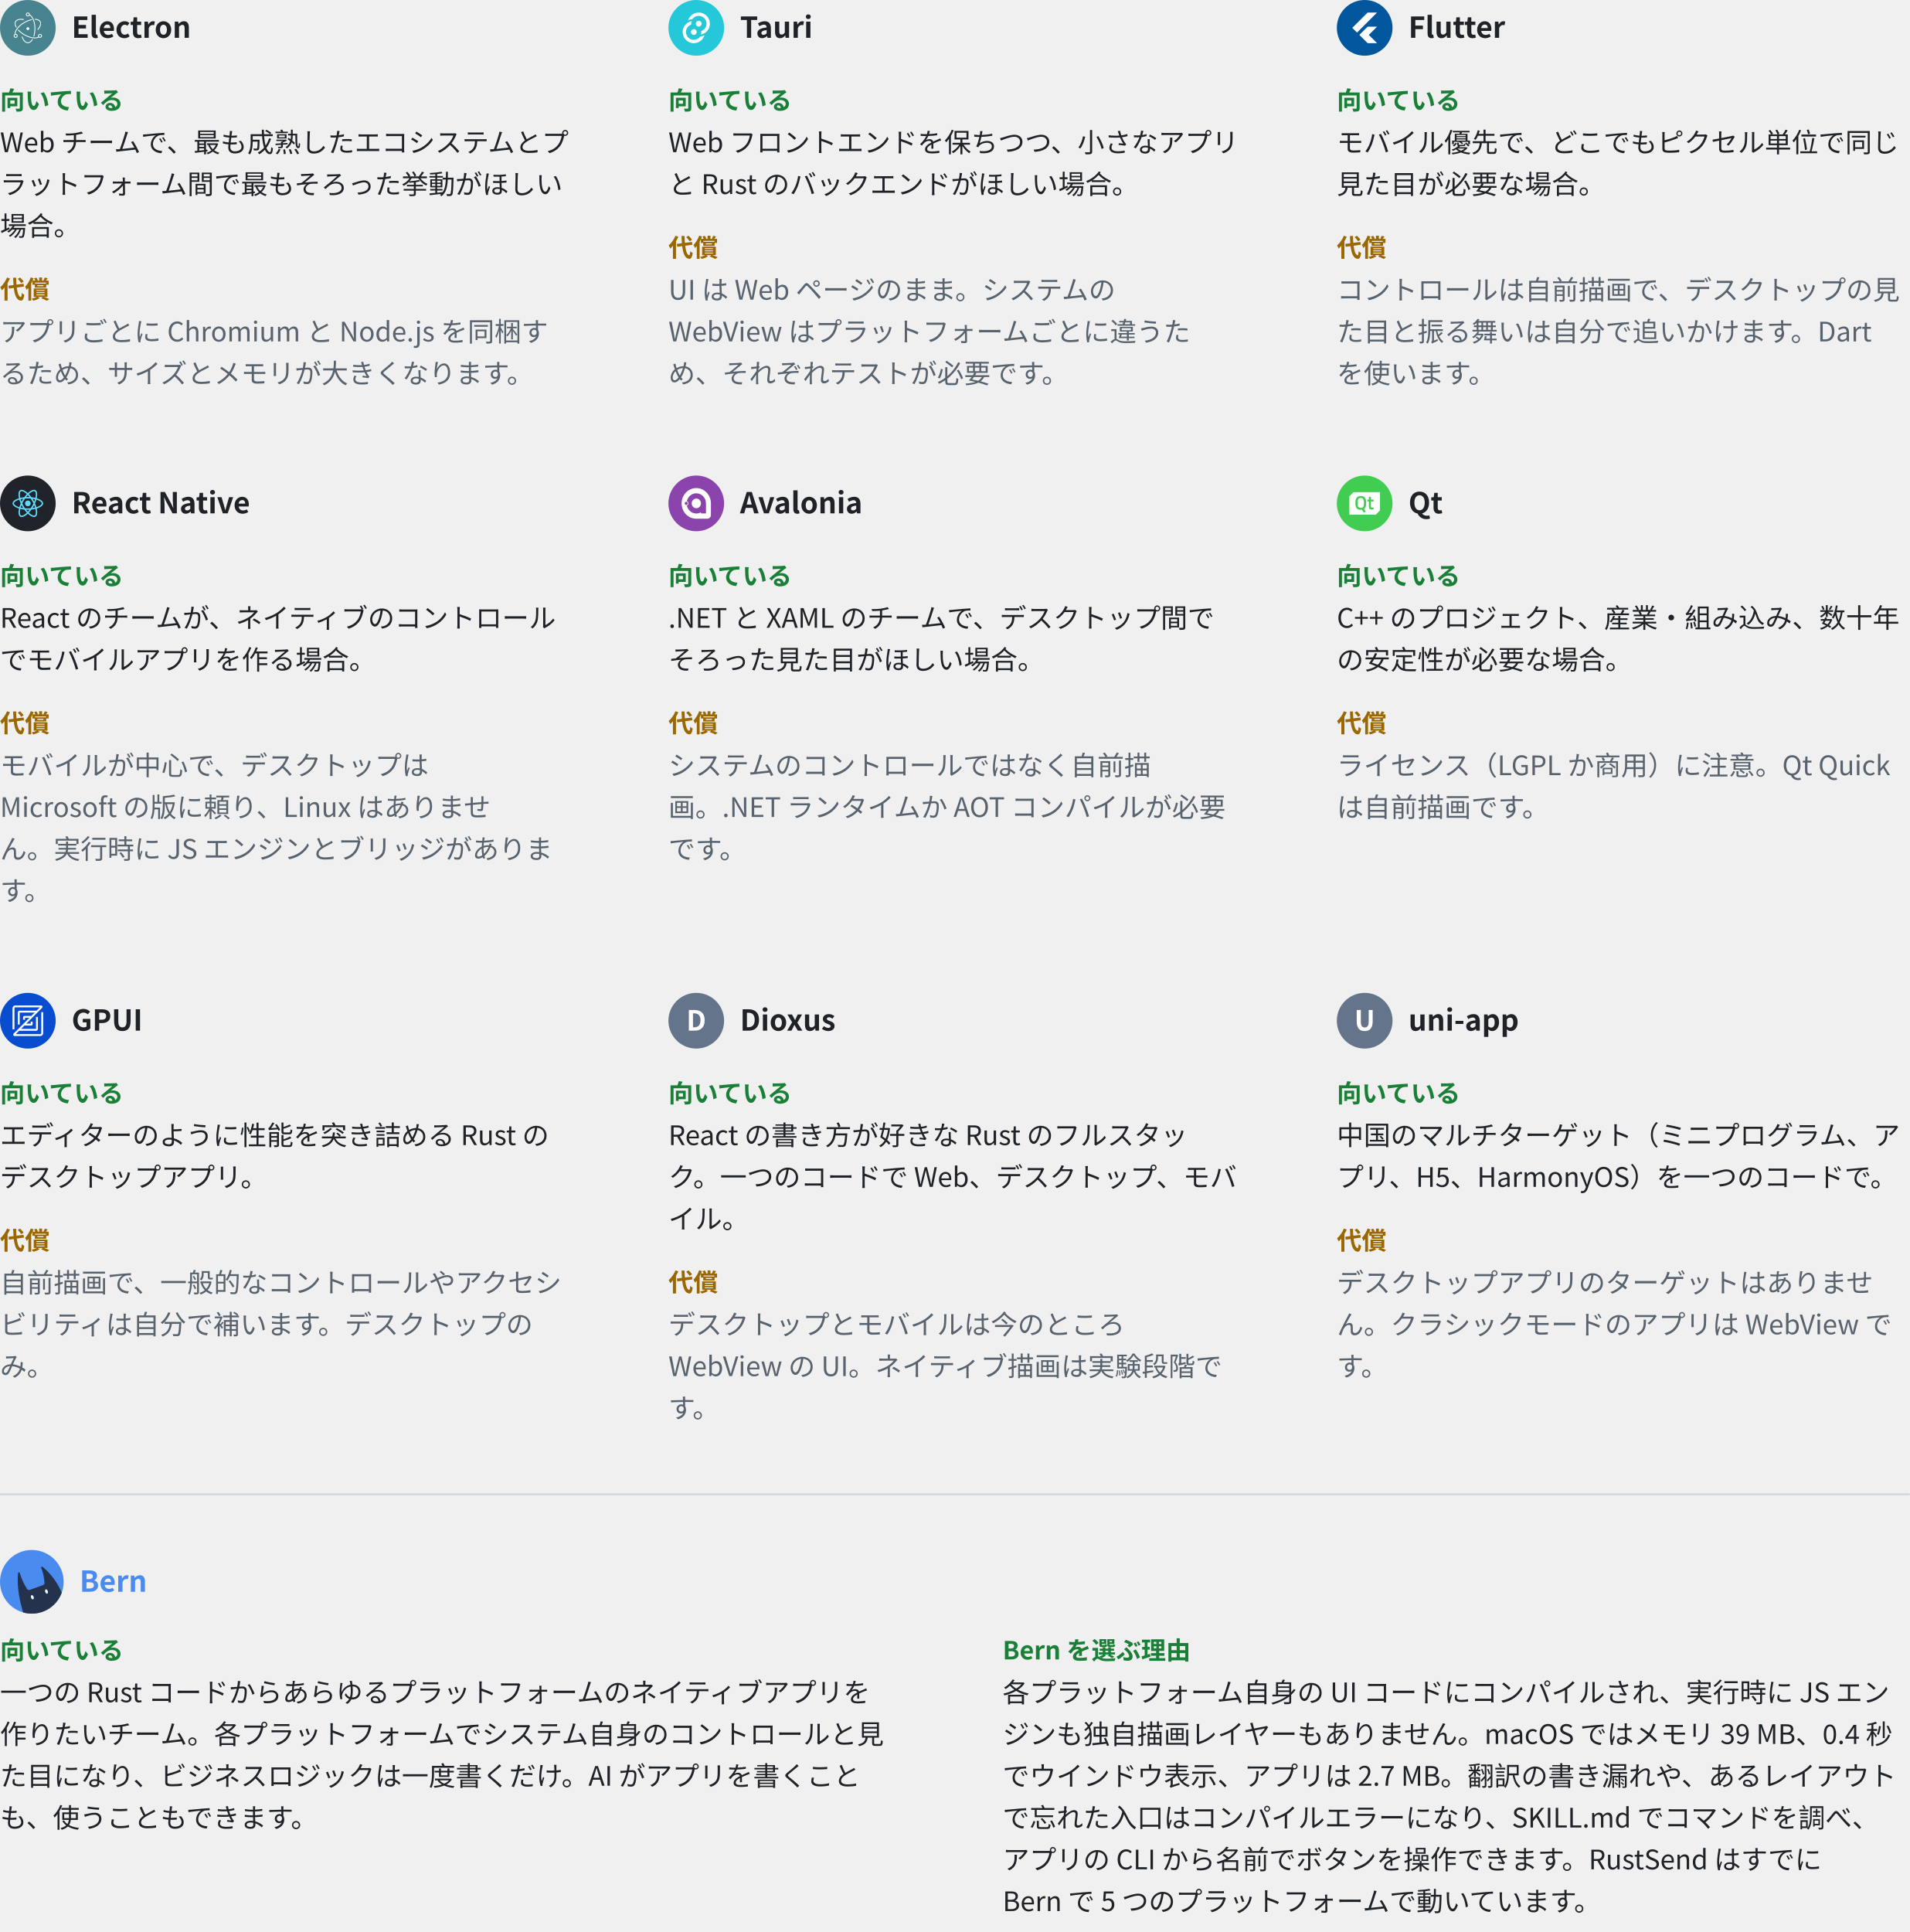
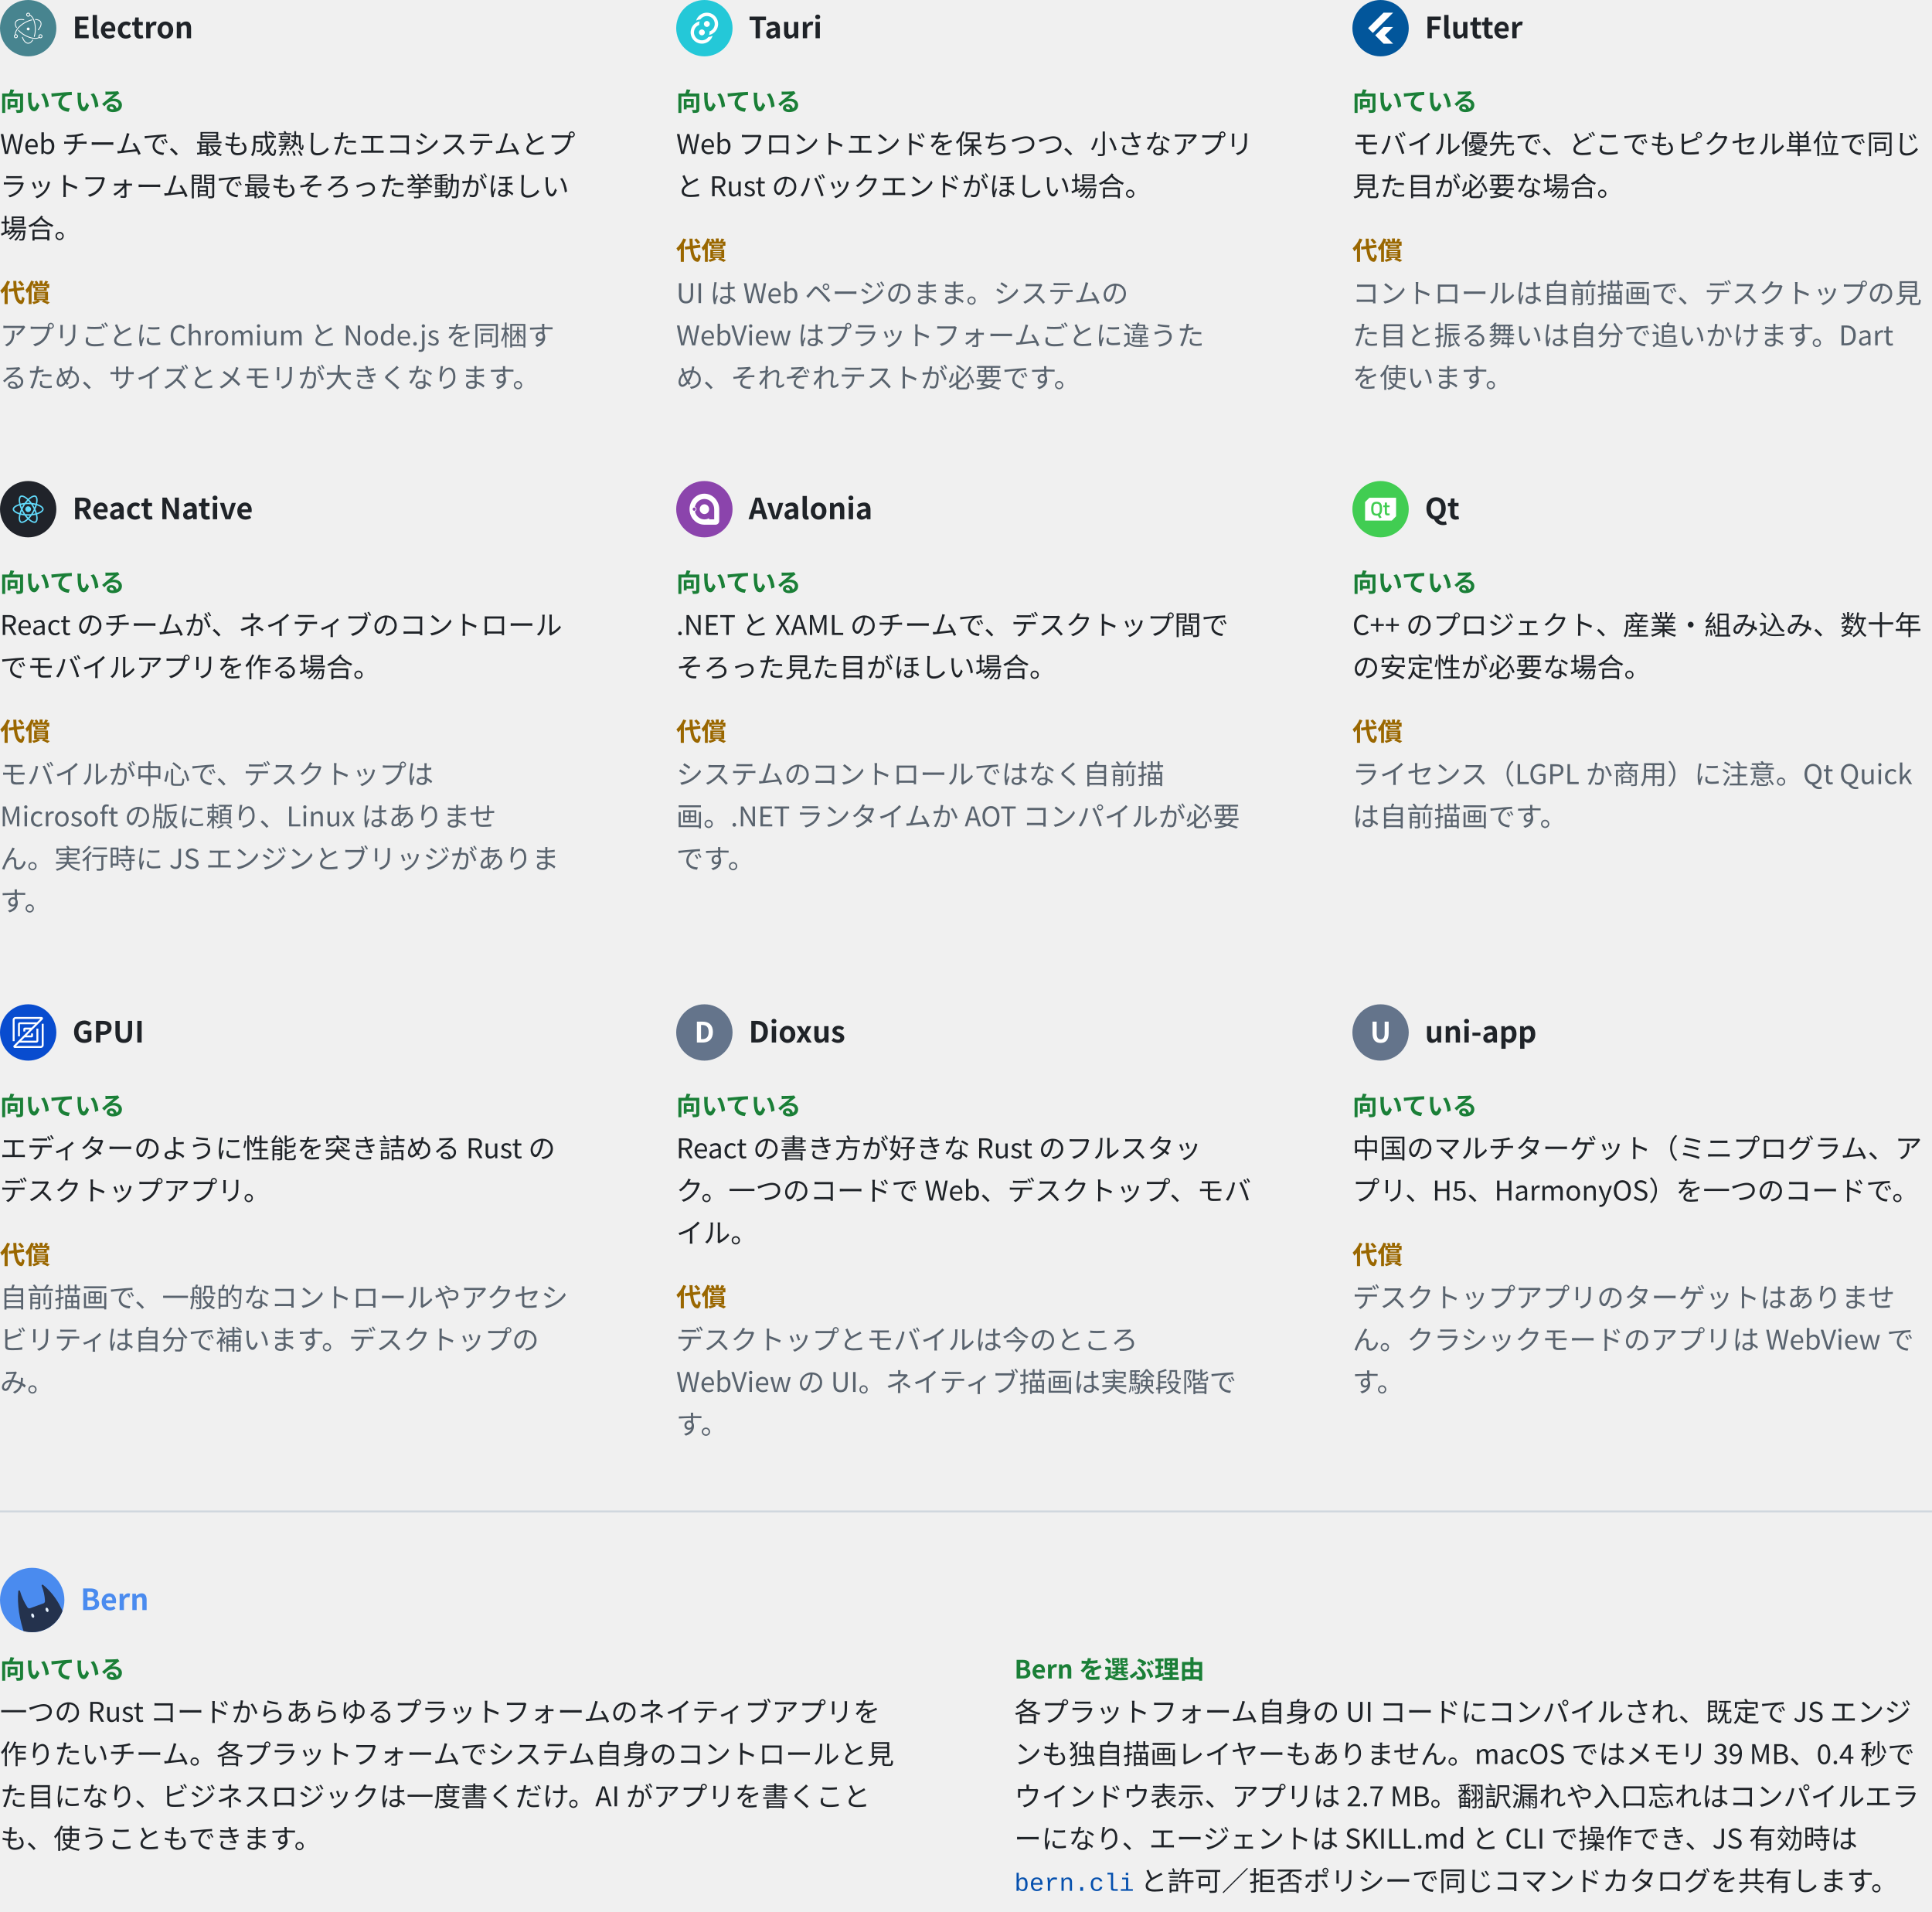
- <svg xmlns="http://www.w3.org/2000/svg" viewBox="0 0 960 971" width="960" height="971" font-family="-apple-system, BlinkMacSystemFont, 'Segoe UI', 'PingFang SC', 'Hiragino Sans GB', 'Microsoft YaHei', 'Noto Sans CJK SC', 'Helvetica Neue', Arial, sans-serif">
+ <svg xmlns="http://www.w3.org/2000/svg" viewBox="0 0 960 950" width="960" height="950" font-family="-apple-system, BlinkMacSystemFont, 'Segoe UI', 'PingFang SC', 'Hiragino Sans GB', 'Microsoft YaHei', 'Noto Sans CJK SC', 'Helvetica Neue', Arial, sans-serif">
  <defs>
    <symbol id="bern-logo" viewBox="0 0 1024 1024">
      <defs>
        <clipPath id="bern-symbol-disc">
          <circle cx="512" cy="512" r="512" />
        </clipPath>
      </defs>
      <g clip-path="url(#bern-symbol-disc)">
        <rect width="1024" height="1024" fill="#4A8BEF" />
        <path fill="#24324D" d="M 290.4 372.1 C 270.7 579.3 309.8 827.6 392.0 1060.0 L 1100 1100 L 1060.0 880.0 C 1013.0 692.2 904.4 451.5 684.3 270.5 A 14 14 0 0 0 662.4 286.5 C 693.7 364.2 711.6 444.8 715.3 529.4 A 36 36 0 0 1 691.6 564.9 C 620.6 590.7 549.5 616.5 478.5 642.4 A 36 36 0 0 1 436.0 628.1 C 383.8 547.6 344.6 461.1 317.8 369.5 A 14 14 0 0 0 290.4 372.1 Z" />
        <ellipse rx="22" ry="36" fill="#E8F4FF" transform="translate(520 760) rotate(-20)" />
        <ellipse rx="22" ry="36" fill="#E8F4FF" transform="translate(748 668) rotate(-20)" />
      </g>
    </symbol>
  </defs>
  <g transform="translate(0.0 0.0)">
    <circle cx="14.0" cy="14.0" r="14.0" fill="#47848F" />
    <path d="M12.011 0c-.85 0-1.539.689-1.539 1.539 0 .85.689 1.539 1.539 1.539.595 0 1.11-.338 1.366-.832 2.221 1.268 3.847 5.473 3.847 10.362 0 2.071-.289 4.056-.825 5.769a.322.322 0 0 0 .211.403.322.322 0 0 0 .403-.211c.556-1.776.854-3.825.854-5.96 0-5.193-1.772-9.686-4.321-11.003.001-.022.004-.044.004-.067 0-.85-.689-1.539-1.539-1.539zm0 .643a.896.896 0 1 1 0 1.792.896.896 0 1 1 0-1.792zm-5.486 4.305c-2.067.007-3.647.665-4.388 1.948-.738 1.277-.527 2.971.511 4.781a.322.322 0 0 0 .558-.32C2.271 9.727 2.089 8.266 2.694 7.218c.821-1.422 3.033-1.955 5.932-1.427a.322.322 0 0 0 .115-.633c-.784-.143-1.527-.212-2.216-.21zm11.052.018a.322.322 0 0 0-.008.643c1.834.024 3.156.596 3.75 1.626.819 1.419.18 3.595-1.718 5.837a.322.322 0 0 0 .038.454.322.322 0 0 0 .453-.038c2.054-2.426 2.771-4.866 1.784-6.574-.726-1.257-2.26-1.921-4.299-1.947zm-2.698.292a.323.323 0 0 0-.065.007c-1.857.398-3.833 1.175-5.731 2.271-4.57 2.638-7.592 6.495-7.36 9.372-.473.263-.793.766-.793 1.345 0 .85.689 1.539 1.539 1.539.85 0 1.539-.689 1.539-1.539 0-.85-.689-1.539-1.539-1.539-.038 0-.075.003-.113.006-.1-2.56 2.743-6.141 7.048-8.627 1.841-1.063 3.755-1.816 5.545-2.2a.322.322 0 0 0-.07-.636zm-2.879 6.236a1.119 1.119 0 0 0-.224.025c-.601.13-.983.723-.853 1.324.13.601.723.983 1.324.853.601-.13.983-.723.853-1.324-.114-.526-.582-.884-1.099-.879zM4.532 13.341a.321.321 0 0 0-.232.084.321.321 0 0 0-.021.454c1.268 1.394 2.916 2.701 4.795 3.786 4.415 2.549 9.106 3.285 11.561 1.839a1.53 1.53 0 0 0 .897.29c.85 0 1.539-.689 1.539-1.539 0-.85-.689-1.539-1.539-1.539-.85 0-1.539.689-1.539 1.539 0 .276.074.534.201.758-2.245 1.214-6.631.5-10.798-1.905-1.823-1.052-3.418-2.318-4.64-3.661a.321.321 0 0 0-.223-.105zm-2.063 4.017a.896.896 0 1 1 0 1.792.896.896 0 1 1 0-1.792zm19.062 0a.896.896 0 1 1 0 1.792.891.891 0 0 1-.586-.219c-.003-.004-.004-.008-.007-.012a.32.32 0 0 0-.096-.091.896.896 0 0 1 .689-1.469zm-14.005 1.368a.322.322 0 0 0-.321.43C8.279 22.154 10.036 24 12.011 24c1.441 0 2.773-.982 3.813-2.711a.322.322 0 0 0-.11-.441.322.322 0 0 0-.442.11c-.934 1.554-2.081 2.399-3.261 2.399-1.641 0-3.208-1.647-4.2-4.418a.322.322 0 0 0-.285-.213z" fill="#FFFFFF" transform="translate(6.30 6.30) scale(0.6417)" />
    <text x="36" y="19" font-size="14.5" font-weight="700" fill="#1F2328">Electron</text>
    <text x="0.0" y="55.0" font-size="12.5" font-weight="700" fill="#1A7F37">向いている</text>
    <text x="0.0" y="76.5" font-size="13.5" fill="#1F2328">Web チームで、最も成熟したエコシステムとプ</text>
    <text x="0.0" y="97.5" font-size="13.5" fill="#1F2328">ラットフォーム間で最もそろった挙動がほしい</text>
    <text x="0.0" y="118.5" font-size="13.5" fill="#1F2328">場合。</text>
    <text x="0.0" y="150.0" font-size="12.5" font-weight="700" fill="#9A6700">代償</text>
    <text x="0.0" y="171.6" font-size="13.5" fill="#59636E">アプリごとに Chromium と Node.js を同梱す</text>
    <text x="0.0" y="192.6" font-size="13.5" fill="#59636E">るため、サイズとメモリが大きくなります。</text>
  </g>
  <g transform="translate(336.0 0.0)">
    <circle cx="14.0" cy="14.0" r="14.0" fill="#24C8D8" />
    <path d="M13.912 0a8.72 8.72 0 0 0-8.308 6.139c1.05-.515 2.18-.845 3.342-.976 2.415-3.363 7.4-3.412 9.88-.097 2.48 3.315 1.025 8.084-2.883 9.45a6.131 6.131 0 0 1-.3 2.762 8.72 8.72 0 0 0 3.01-1.225A8.72 8.72 0 0 0 13.913 0zm.082 6.451a2.284 2.284 0 1 0-.15 4.566 2.284 2.284 0 0 0 .15-4.566zm-5.629.27a8.72 8.72 0 0 0-3.031 1.235 8.72 8.72 0 1 0 13.06 9.913 10.173 10.174 0 0 1-3.343.965 6.125 6.125 0 1 1-7.028-9.343 6.114 6.115 0 0 1 .342-2.772zm1.713 6.27a2.284 2.284 0 0 0-2.284 2.283 2.284 2.284 0 0 0 2.284 2.284 2.284 2.284 0 0 0 2.284-2.284 2.284 2.284 0 0 0-2.284-2.284z" fill="#FFFFFF" transform="translate(6.30 6.30) scale(0.6417)" />
    <text x="36" y="19" font-size="14.5" font-weight="700" fill="#1F2328">Tauri</text>
    <text x="0.0" y="55.0" font-size="12.5" font-weight="700" fill="#1A7F37">向いている</text>
    <text x="0.0" y="76.5" font-size="13.5" fill="#1F2328">Web フロントエンドを保ちつつ、小さなアプリ</text>
    <text x="0.0" y="97.5" font-size="13.5" fill="#1F2328">と Rust のバックエンドがほしい場合。</text>
    <text x="0.0" y="129.0" font-size="12.5" font-weight="700" fill="#9A6700">代償</text>
    <text x="0.0" y="150.6" font-size="13.5" fill="#59636E">UI は Web ページのまま。システムの</text>
    <text x="0.0" y="171.6" font-size="13.5" fill="#59636E">WebView はプラットフォームごとに違うた</text>
    <text x="0.0" y="192.6" font-size="13.5" fill="#59636E">め、それぞれテストが必要です。</text>
  </g>
  <g transform="translate(672.0 0.0)">
    <circle cx="14.0" cy="14.0" r="14.0" fill="#02569B" />
    <path d="M14.314 0L2.3 12 6 15.7 21.684.013h-7.357zm.014 11.072L7.857 17.53l6.47 6.47H21.7l-6.46-6.468 6.46-6.46h-7.37z" fill="#FFFFFF" transform="translate(6.30 6.30) scale(0.6417)" />
    <text x="36" y="19" font-size="14.5" font-weight="700" fill="#1F2328">Flutter</text>
    <text x="0.0" y="55.0" font-size="12.5" font-weight="700" fill="#1A7F37">向いている</text>
    <text x="0.0" y="76.5" font-size="13.5" fill="#1F2328">モバイル優先で、どこでもピクセル単位で同じ</text>
    <text x="0.0" y="97.5" font-size="13.5" fill="#1F2328">見た目が必要な場合。</text>
    <text x="0.0" y="129.0" font-size="12.5" font-weight="700" fill="#9A6700">代償</text>
    <text x="0.0" y="150.6" font-size="13.5" fill="#59636E">コントロールは自前描画で、デスクトップの見</text>
    <text x="0.0" y="171.6" font-size="13.5" fill="#59636E">た目と振る舞いは自分で追いかけます。Dart</text>
    <text x="0.0" y="192.6" font-size="13.5" fill="#59636E">を使います。</text>
  </g>
  <g transform="translate(0.0 239.0)">
    <circle cx="14.0" cy="14.0" r="14.0" fill="#20232A" />
    <path d="M14.23 12.004a2.236 2.236 0 0 1-2.235 2.236 2.236 2.236 0 0 1-2.236-2.236 2.236 2.236 0 0 1 2.235-2.236 2.236 2.236 0 0 1 2.236 2.236zm2.648-10.69c-1.346 0-3.107.96-4.888 2.622-1.78-1.653-3.542-2.602-4.887-2.602-.41 0-.783.093-1.106.278-1.375.793-1.683 3.264-.973 6.365C1.98 8.917 0 10.42 0 12.004c0 1.59 1.99 3.097 5.043 4.03-.704 3.113-.39 5.588.988 6.38.32.187.69.275 1.102.275 1.345 0 3.107-.96 4.888-2.624 1.78 1.654 3.542 2.603 4.887 2.603.41 0 .783-.09 1.106-.275 1.374-.792 1.683-3.263.973-6.365C22.02 15.096 24 13.59 24 12.004c0-1.59-1.99-3.097-5.043-4.032.704-3.11.39-5.587-.988-6.38-.318-.184-.688-.277-1.092-.278zm-.005 1.09v.006c.225 0 .406.044.558.127.666.382.955 1.835.73 3.704-.054.46-.142.945-.25 1.44-.96-.236-2.006-.417-3.107-.534-.66-.905-1.345-1.727-2.035-2.447 1.592-1.48 3.087-2.292 4.105-2.295zm-9.77.02c1.012 0 2.514.808 4.11 2.28-.686.72-1.37 1.537-2.02 2.442-1.107.117-2.154.298-3.113.538-.112-.49-.195-.964-.254-1.42-.23-1.868.054-3.32.714-3.707.19-.09.4-.127.563-.132zm4.882 3.05c.455.468.91.992 1.36 1.564-.44-.02-.89-.034-1.345-.034-.46 0-.915.01-1.36.034.44-.572.895-1.096 1.345-1.565zM12 8.1c.74 0 1.477.034 2.202.093.406.582.802 1.203 1.183 1.86.372.64.71 1.29 1.018 1.946-.308.655-.646 1.31-1.013 1.95-.38.66-.773 1.288-1.18 1.87-.728.063-1.466.098-2.21.098-.74 0-1.477-.035-2.202-.093-.406-.582-.802-1.204-1.183-1.86-.372-.64-.71-1.29-1.018-1.946.303-.657.646-1.313 1.013-1.954.38-.66.773-1.286 1.18-1.868.728-.064 1.466-.098 2.21-.098zm-3.635.254c-.24.377-.48.763-.704 1.16-.225.39-.435.782-.635 1.174-.265-.656-.49-1.31-.676-1.947.64-.15 1.315-.283 2.015-.386zm7.26 0c.695.103 1.365.23 2.006.387-.18.632-.405 1.282-.66 1.933-.2-.39-.41-.783-.64-1.174-.225-.392-.465-.774-.705-1.146zm3.063.675c.484.15.944.317 1.375.498 1.732.74 2.852 1.708 2.852 2.476-.005.768-1.125 1.74-2.857 2.475-.42.18-.88.342-1.355.493-.28-.958-.646-1.956-1.1-2.98.45-1.017.81-2.01 1.085-2.964zm-13.395.004c.278.96.645 1.957 1.1 2.98-.45 1.017-.812 2.01-1.086 2.964-.484-.15-.944-.318-1.37-.5-1.732-.737-2.852-1.706-2.852-2.474 0-.768 1.12-1.742 2.852-2.476.42-.18.88-.342 1.356-.494zm11.678 4.28c.265.657.49 1.312.676 1.948-.64.157-1.316.29-2.016.39.24-.375.48-.762.705-1.158.225-.39.435-.788.636-1.18zm-9.945.02c.2.392.41.783.64 1.175.23.39.465.772.705 1.143-.695-.102-1.365-.23-2.006-.386.18-.63.406-1.282.66-1.933zM17.92 16.32c.112.493.2.968.254 1.423.23 1.868-.054 3.32-.714 3.708-.147.09-.338.128-.563.128-1.012 0-2.514-.807-4.11-2.28.686-.72 1.37-1.536 2.02-2.44 1.107-.118 2.154-.3 3.113-.54zm-11.83.01c.96.234 2.006.415 3.107.532.66.905 1.345 1.727 2.035 2.446-1.595 1.483-3.092 2.295-4.11 2.295-.22-.005-.406-.05-.553-.132-.666-.38-.955-1.834-.73-3.703.054-.46.142-.944.25-1.438zm4.56.64c.44.02.89.034 1.345.034.46 0 .915-.01 1.36-.034-.44.572-.895 1.095-1.345 1.565-.455-.47-.91-.993-1.36-1.565z" fill="#61DAFB" transform="translate(6.30 6.30) scale(0.6417)" />
    <text x="36" y="19" font-size="14.5" font-weight="700" fill="#1F2328">React Native</text>
    <text x="0.0" y="55.0" font-size="12.5" font-weight="700" fill="#1A7F37">向いている</text>
    <text x="0.0" y="76.5" font-size="13.5" fill="#1F2328">React のチームが、ネイティブのコントロール</text>
    <text x="0.0" y="97.5" font-size="13.5" fill="#1F2328">でモバイルアプリを作る場合。</text>
    <text x="0.0" y="129.0" font-size="12.5" font-weight="700" fill="#9A6700">代償</text>
    <text x="0.0" y="150.6" font-size="13.5" fill="#59636E">モバイルが中心で、デスクトップは</text>
    <text x="0.0" y="171.6" font-size="13.5" fill="#59636E">Microsoft の版に頼り、Linux はありませ</text>
    <text x="0.0" y="192.6" font-size="13.5" fill="#59636E">ん。実行時に JS エンジンとブリッジがありま</text>
    <text x="0.0" y="213.6" font-size="13.5" fill="#59636E">す。</text>
  </g>
  <g transform="translate(336.0 239.0)">
    <circle cx="14.0" cy="14.0" r="14.0" fill="#8B44AC" />
    <path d="M12.034 8.208c-2.003 0-3.627 1.696-3.627 3.789s1.624 3.789 3.627 3.789 3.627-1.697 3.627-3.79-1.624-3.788-3.627-3.788m-7.392 2.067c.72.211 1.248.902 1.248 1.722s-.528 1.51-1.248 1.721c.752 3.54 3.776 6.188 7.392 6.188 1.316 0 2.554-.35 3.632-.967v.914h3.94v-7.528a5 5 0 0 0 0-.224v-.104c0-4.369-3.39-7.91-7.572-7.91-3.616 0-6.64 2.648-7.392 6.188m-.5 2.982c.67 0 1.212-.567 1.212-1.266s-.542-1.265-1.212-1.265-1.211.566-1.211 1.265c0 .7.542 1.266 1.211 1.266M20.682 24H11.8C5.549 23.887.515 18.556.515 12c0-6.627 5.143-12 11.487-12 6.241 0 11.32 5.2 11.483 11.678l-.02 9.743C23.3 22.876 22.12 24 20.683 24" fill="#FFFFFF" transform="translate(6.30 6.30) scale(0.6417)" />
    <text x="36" y="19" font-size="14.5" font-weight="700" fill="#1F2328">Avalonia</text>
    <text x="0.0" y="55.0" font-size="12.5" font-weight="700" fill="#1A7F37">向いている</text>
    <text x="0.0" y="76.5" font-size="13.5" fill="#1F2328">.NET と XAML のチームで、デスクトップ間で</text>
    <text x="0.0" y="97.5" font-size="13.5" fill="#1F2328">そろった見た目がほしい場合。</text>
    <text x="0.0" y="129.0" font-size="12.5" font-weight="700" fill="#9A6700">代償</text>
    <text x="0.0" y="150.6" font-size="13.5" fill="#59636E">システムのコントロールではなく自前描</text>
    <text x="0.0" y="171.6" font-size="13.5" fill="#59636E">画。.NET ランタイムか AOT コンパイルが必要</text>
    <text x="0.0" y="192.6" font-size="13.5" fill="#59636E">です。</text>
  </g>
  <g transform="translate(672.0 239.0)">
    <circle cx="14.0" cy="14.0" r="14.0" fill="#41CD52" />
    <path d="M21.693 3.162H3.33L0 6.49v14.348h20.671L24 17.51V3.162zM12.785 18.4l-1.562.728-1.35-2.217c-.196.057-.499.09-.924.09-1.579 0-2.683-.425-3.305-1.276-.622-.85-.932-2.2-.932-4.033 0-1.84.319-3.206.949-4.098.63-.892 1.726-1.341 3.288-1.341 1.562 0 2.658.441 3.28 1.333.63.883.94 2.25.94 4.098 0 1.219-.13 2.2-.384 2.945-.261.752-.679 1.325-1.268 1.718zm4.736-1.587c-.858 0-1.447-.196-1.766-.59-.32-.392-.483-1.136-.483-2.232v-3.534H14.11V9.051h1.162V6.843h1.644V9.05h2.094v1.415h-2.094v3.346c0 .622.05 1.03.14 1.227.09.204.326.303.695.303l1.243-.05.073 1.326c-.67.13-1.186.196-1.546.196zm-8.58-9.08c-.95 0-1.604.311-1.963.94-.352.63-.532 1.629-.532 3.011 0 1.374.172 2.364.515 2.953.344.589 1.006.892 1.98.892.973 0 1.628-.295 1.971-.876.335-.58.507-1.57.507-2.953 0-1.39-.172-2.396-.523-3.026-.352-.63-1.006-.94-1.955-.94Z" fill="#FFFFFF" transform="translate(6.30 6.30) scale(0.6417)" />
    <text x="36" y="19" font-size="14.5" font-weight="700" fill="#1F2328">Qt</text>
    <text x="0.0" y="55.0" font-size="12.5" font-weight="700" fill="#1A7F37">向いている</text>
    <text x="0.0" y="76.5" font-size="13.5" fill="#1F2328">C++ のプロジェクト、産業・組み込み、数十年</text>
    <text x="0.0" y="97.5" font-size="13.5" fill="#1F2328">の安定性が必要な場合。</text>
    <text x="0.0" y="129.0" font-size="12.5" font-weight="700" fill="#9A6700">代償</text>
    <text x="0.0" y="150.6" font-size="13.5" fill="#59636E">ライセンス（LGPL か商用）に注意。Qt Quick</text>
    <text x="0.0" y="171.6" font-size="13.5" fill="#59636E">は自前描画です。</text>
  </g>
  <g transform="translate(0.0 499.0)">
    <circle cx="14.0" cy="14.0" r="14.0" fill="#084CCF" />
    <path d="M2.25 1.5a.75.75 0 0 0-.75.75v16.5H0V2.25A2.25 2.25 0 0 1 2.25 0h20.095c1.002 0 1.504 1.212.795 1.92L10.764 14.298h3.486V12.75h1.5v1.922a1.125 1.125 0 0 1-1.125 1.125H9.264l-2.578 2.578h11.689V9h1.5v9.375a1.5 1.5 0 0 1-1.5 1.5H5.185L2.562 22.5H21.75a.75.75 0 0 0 .75-.75V5.25H24v16.5A2.25 2.25 0 0 1 21.75 24H1.655C.653 24 .151 22.788.86 22.08L13.19 9.75H9.75v1.5h-1.5V9.375A1.125 1.125 0 0 1 9.375 8.25h5.314l2.625-2.625H5.625V15h-1.5V5.625a1.5 1.5 0 0 1 1.5-1.5h13.19L21.438 1.5z" fill="#FFFFFF" transform="translate(6.30 6.30) scale(0.6417)" />
    <text x="36" y="19" font-size="14.5" font-weight="700" fill="#1F2328">GPUI</text>
    <text x="0.0" y="55.0" font-size="12.5" font-weight="700" fill="#1A7F37">向いている</text>
    <text x="0.0" y="76.5" font-size="13.5" fill="#1F2328">エディターのように性能を突き詰める Rust の</text>
    <text x="0.0" y="97.5" font-size="13.5" fill="#1F2328">デスクトップアプリ。</text>
    <text x="0.0" y="129.0" font-size="12.5" font-weight="700" fill="#9A6700">代償</text>
    <text x="0.0" y="150.6" font-size="13.5" fill="#59636E">自前描画で、一般的なコントロールやアクセシ</text>
    <text x="0.0" y="171.6" font-size="13.5" fill="#59636E">ビリティは自分で補います。デスクトップの</text>
    <text x="0.0" y="192.6" font-size="13.5" fill="#59636E">み。</text>
  </g>
  <g transform="translate(336.0 499.0)">
    <circle cx="14.0" cy="14.0" r="14.0" fill="#64748B" />
    <text x="14.0" y="19.0" text-anchor="middle" font-size="14.0" font-weight="700" fill="#FFFFFF">D</text>
    <text x="36" y="19" font-size="14.5" font-weight="700" fill="#1F2328">Dioxus</text>
    <text x="0.0" y="55.0" font-size="12.5" font-weight="700" fill="#1A7F37">向いている</text>
    <text x="0.0" y="76.5" font-size="13.5" fill="#1F2328">React の書き方が好きな Rust のフルスタッ</text>
    <text x="0.0" y="97.5" font-size="13.5" fill="#1F2328">ク。一つのコードで Web、デスクトップ、モバ</text>
    <text x="0.0" y="118.5" font-size="13.5" fill="#1F2328">イル。</text>
    <text x="0.0" y="150.0" font-size="12.5" font-weight="700" fill="#9A6700">代償</text>
    <text x="0.0" y="171.6" font-size="13.5" fill="#59636E">デスクトップとモバイルは今のところ</text>
    <text x="0.0" y="192.6" font-size="13.5" fill="#59636E">WebView の UI。ネイティブ描画は実験段階で</text>
    <text x="0.0" y="213.6" font-size="13.5" fill="#59636E">す。</text>
  </g>
  <g transform="translate(672.0 499.0)">
    <circle cx="14.0" cy="14.0" r="14.0" fill="#64748B" />
    <text x="14.0" y="19.0" text-anchor="middle" font-size="14.0" font-weight="700" fill="#FFFFFF">U</text>
    <text x="36" y="19" font-size="14.5" font-weight="700" fill="#1F2328">uni-app</text>
    <text x="0.0" y="55.0" font-size="12.5" font-weight="700" fill="#1A7F37">向いている</text>
    <text x="0.0" y="76.5" font-size="13.5" fill="#1F2328">中国のマルチターゲット（ミニプログラム、ア</text>
    <text x="0.0" y="97.5" font-size="13.5" fill="#1F2328">プリ、H5、HarmonyOS）を一つのコードで。</text>
    <text x="0.0" y="129.0" font-size="12.5" font-weight="700" fill="#9A6700">代償</text>
    <text x="0.0" y="150.6" font-size="13.5" fill="#59636E">デスクトップアプリのターゲットはありませ</text>
    <text x="0.0" y="171.6" font-size="13.5" fill="#59636E">ん。クラシックモードのアプリは WebView で</text>
    <text x="0.0" y="192.6" font-size="13.5" fill="#59636E">す。</text>
  </g>
  <line x1="0" y1="751.0" x2="960" y2="751.0" stroke="#D0D7DE" />
  <use href="#bern-logo" x="0.0" y="779.0" width="32.0" height="32.0" />
  <text x="40" y="800" font-size="14.5" font-weight="700" fill="#4A8BEF">Bern</text>
  <text x="0.0" y="834.0" font-size="12.5" font-weight="700" fill="#1A7F37">向いている</text>
  <text x="0.0" y="855.5" font-size="13.5" fill="#1F2328">一つの Rust コードからあらゆるプラットフォームのネイティブアプリを</text>
  <text x="0.0" y="876.5" font-size="13.5" fill="#1F2328">作りたいチーム。各プラットフォームでシステム自身のコントロールと見</text>
  <text x="0.0" y="897.5" font-size="13.5" fill="#1F2328">た目になり、ビジネスロジックは一度書くだけ。AI がアプリを書くこと</text>
  <text x="0.0" y="918.5" font-size="13.5" fill="#1F2328">も、使うこともできます。</text>
  <text x="504.0" y="834.0" font-size="12.5" font-weight="700" fill="#1A7F37">Bern を選ぶ理由</text>
-   <text x="504.0" y="855.5" font-size="13.5" fill="#1F2328">各プラットフォーム自身の UI コードにコンパイルされ、実行時に JS エン</text>
-   <text x="504.0" y="876.5" font-size="13.5" fill="#1F2328">ジンも独自描画レイヤーもありません。macOS ではメモリ 39 MB、0.4 秒</text>
-   <text x="504.0" y="897.5" font-size="13.5" fill="#1F2328">でウインドウ表示、アプリは 2.7 MB。翻訳の書き漏れや、あるレイアウト</text>
-   <text x="504.0" y="918.5" font-size="13.5" fill="#1F2328">で忘れた入口はコンパイルエラーになり、SKILL.md でコマンドを調べ、</text>
-   <text x="504.0" y="939.5" font-size="13.5" fill="#1F2328">アプリの CLI から名前でボタンを操作できます。RustSend はすでに</text>
-   <text x="504.0" y="960.5" font-size="13.5" fill="#1F2328">Bern で 5 つのプラットフォームで動いています。</text>
+   <text x="504.0" y="855.5" font-size="13.5" fill="#1F2328">各プラットフォーム自身の UI コードにコンパイルされ、既定で JS エンジ</text>
+   <text x="504.0" y="876.5" font-size="13.5" fill="#1F2328">ンも独自描画レイヤーもありません。macOS ではメモリ 39 MB、0.4 秒で</text>
+   <text x="504.0" y="897.5" font-size="13.5" fill="#1F2328">ウインドウ表示、アプリは 2.7 MB。翻訳漏れや入口忘れはコンパイルエラ</text>
+   <text x="504.0" y="918.5" font-size="13.5" fill="#1F2328">ーになり、エージェントは SKILL.md と CLI で操作でき、JS 有効時は</text>
+   <text x="504.0" y="939.5" font-size="13.5" fill="#1F2328">
+     <tspan font-family="ui-monospace, SFMono-Regular, Menlo, Consolas, 'Liberation Mono', monospace" font-size="12.4" fill="#0550AE">bern.cli</tspan> と許可／拒否ポリシーで同じコマンドカタログを共有します。</text>
</svg>
